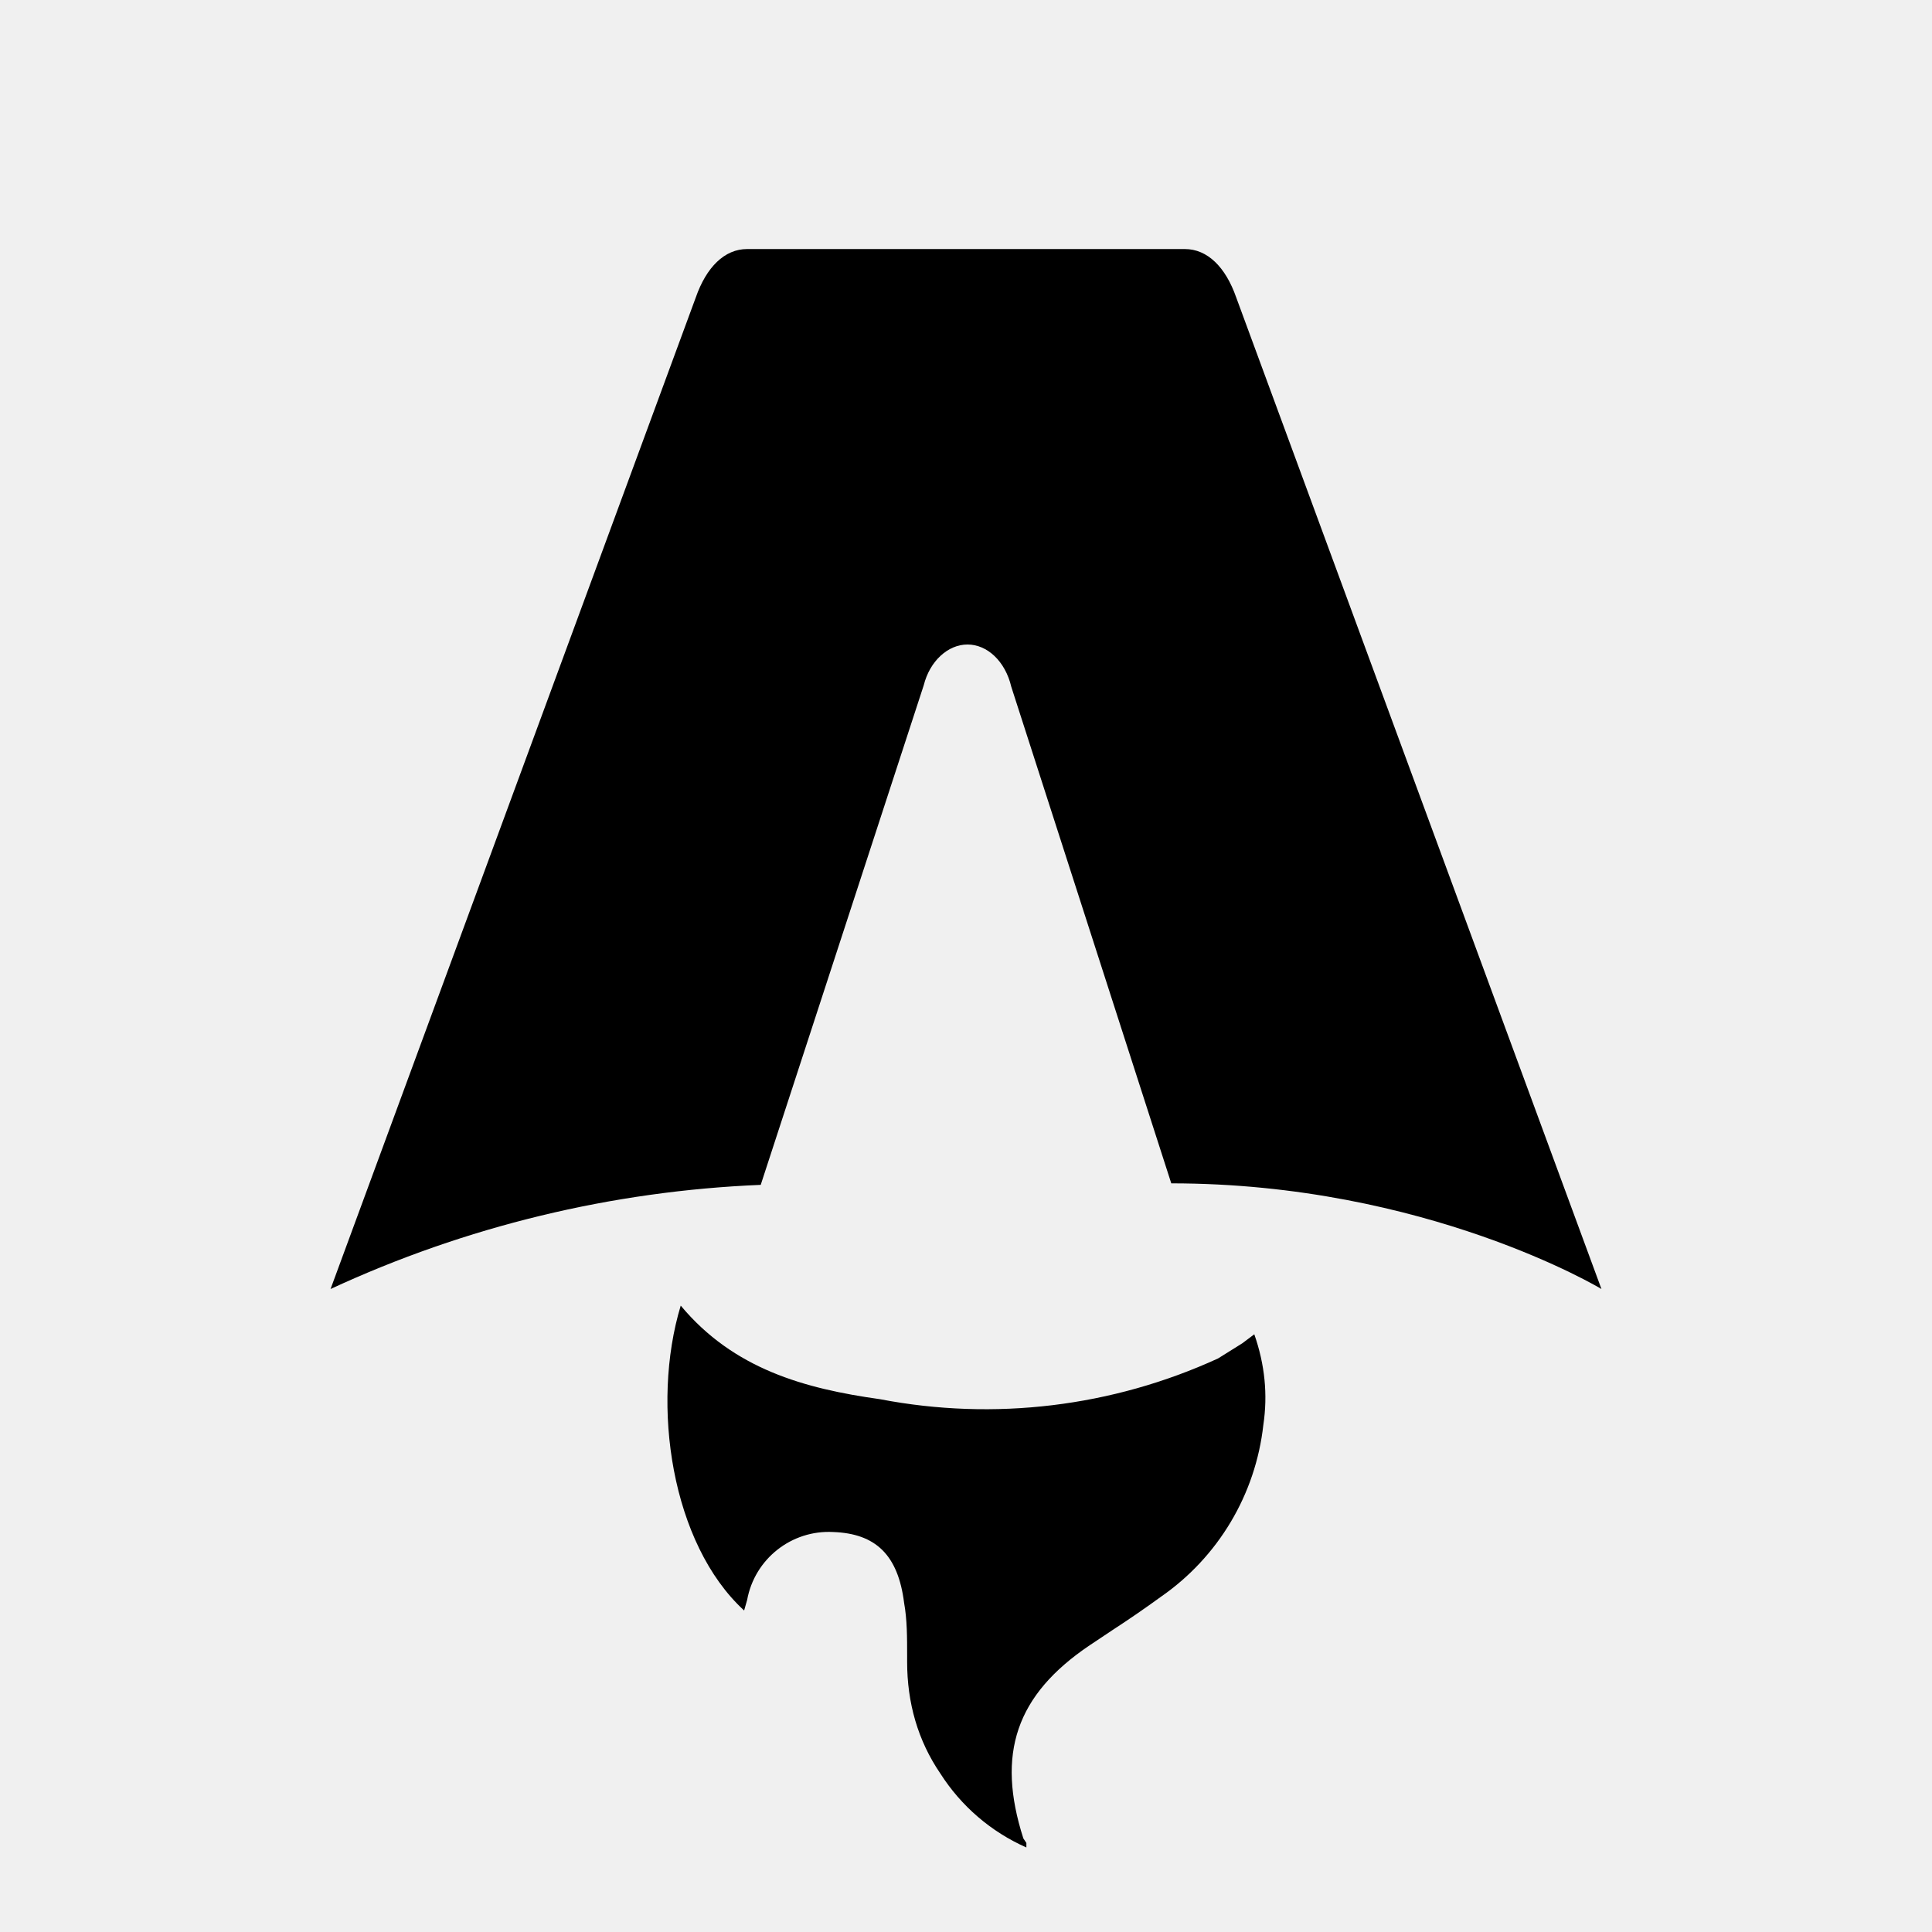
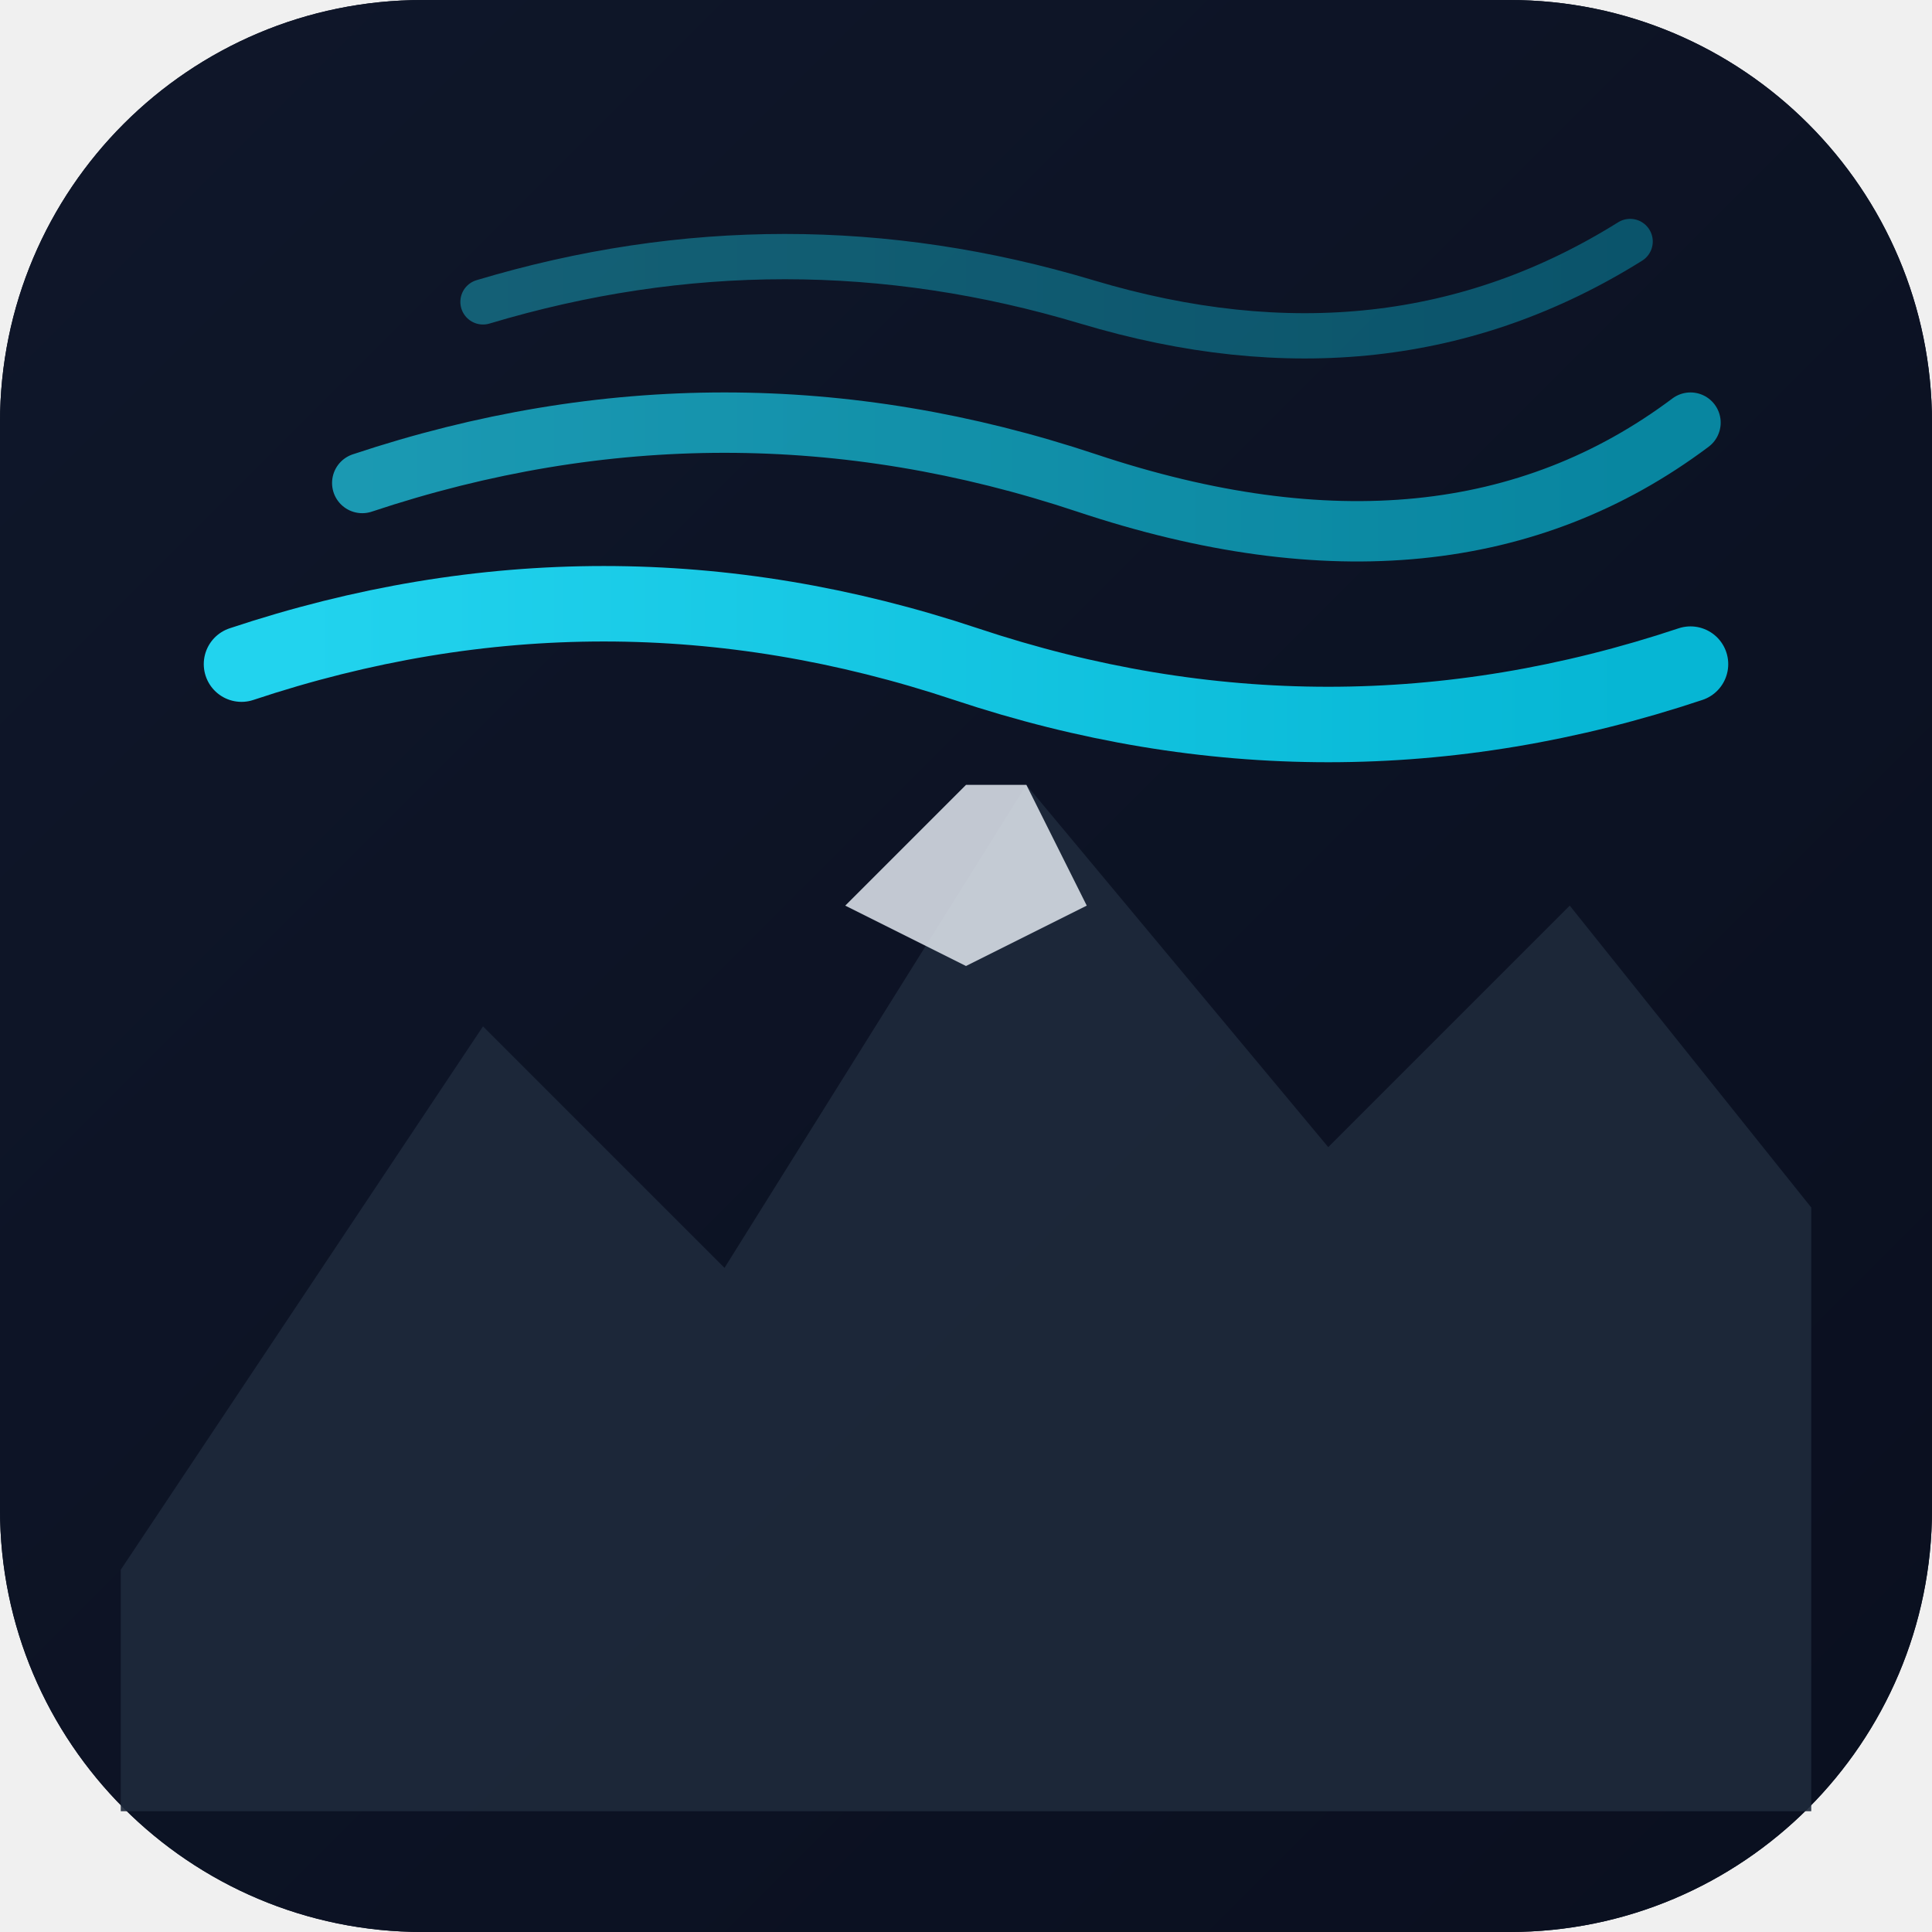
- <svg xmlns="http://www.w3.org/2000/svg" fill="none" viewBox="0 0 128 128">
-   <path d="M50.4 78.5a75.1 75.1 0 0 0-28.5 6.9l24.2-65.7c.7-2 1.9-3.2 3.4-3.2h29c1.5 0 2.7 1.2 3.4 3.2l24.2 65.7s-11.6-7-28.5-7L67 45.5c-.4-1.7-1.6-2.8-2.9-2.8-1.3 0-2.5 1.1-2.9 2.7L50.4 78.5Zm-1.1 28.2Zm-4.2-20.2c-2 6.6-.6 15.8 4.2 20.2a17.5 17.5 0 0 1 .2-.7 5.5 5.5 0 0 1 5.7-4.5c2.8.1 4.3 1.5 4.7 4.7.2 1.1.2 2.3.2 3.5v.4c0 2.7.7 5.2 2.2 7.4a13 13 0 0 0 5.7 4.9v-.3l-.2-.3c-1.8-5.6-.5-9.5 4.4-12.8l1.5-1a73 73 0 0 0 3.2-2.2 16 16 0 0 0 6.8-11.4c.3-2 .1-4-.6-6l-.8.6-1.6 1a37 37 0 0 1-22.4 2.7c-5-.7-9.7-2-13.2-6.2Z" />
-   <style>
-         path { fill: #000; }
-         @media (prefers-color-scheme: dark) {
-             path { fill: #FFF; }
-         }
-     </style>
+ <svg xmlns="http://www.w3.org/2000/svg" viewBox="0 0 64 64" fill="none">
+   <rect width="64" height="64" rx="14" fill="#0a0f1f" />
+   <rect width="64" height="64" rx="14" fill="url(#gradient)" />
+   <defs>
+     <linearGradient id="gradient" x1="0" y1="0" x2="64" y2="64" gradientUnits="userSpaceOnUse">
+       <stop stop-color="#0f172a" />
+       <stop offset="1" stop-color="#0a0f1f" />
+     </linearGradient>
+     <linearGradient id="windGradient" x1="10" y1="0" x2="54" y2="0" gradientUnits="userSpaceOnUse">
+       <stop stop-color="#22d3ee" />
+       <stop offset="1" stop-color="#06b6d4" />
+     </linearGradient>
+   </defs>
+   <path d="M4 52 L16 34 L24 42 L34 26 L44 38 L52 30 L60 40 L60 60 L4 60 Z" fill="#1e293b" opacity="0.9" />
+   <path d="M32 26 L34 26 L36 30 L32 32 L28 30 Z" fill="#e2e8f0" opacity="0.85" />
+   <path d="M8 22 Q20 18 32 22 T56 22" stroke="url(#windGradient)" stroke-width="2.5" stroke-linecap="round" fill="none" />
+   <path d="M12 16 Q24 12 36 16 T56 14" stroke="url(#windGradient)" stroke-width="2" stroke-linecap="round" fill="none" opacity="0.7" />
+   <path d="M16 10 Q26 7 36 10 T54 8" stroke="url(#windGradient)" stroke-width="1.5" stroke-linecap="round" fill="none" opacity="0.4" />
</svg>
